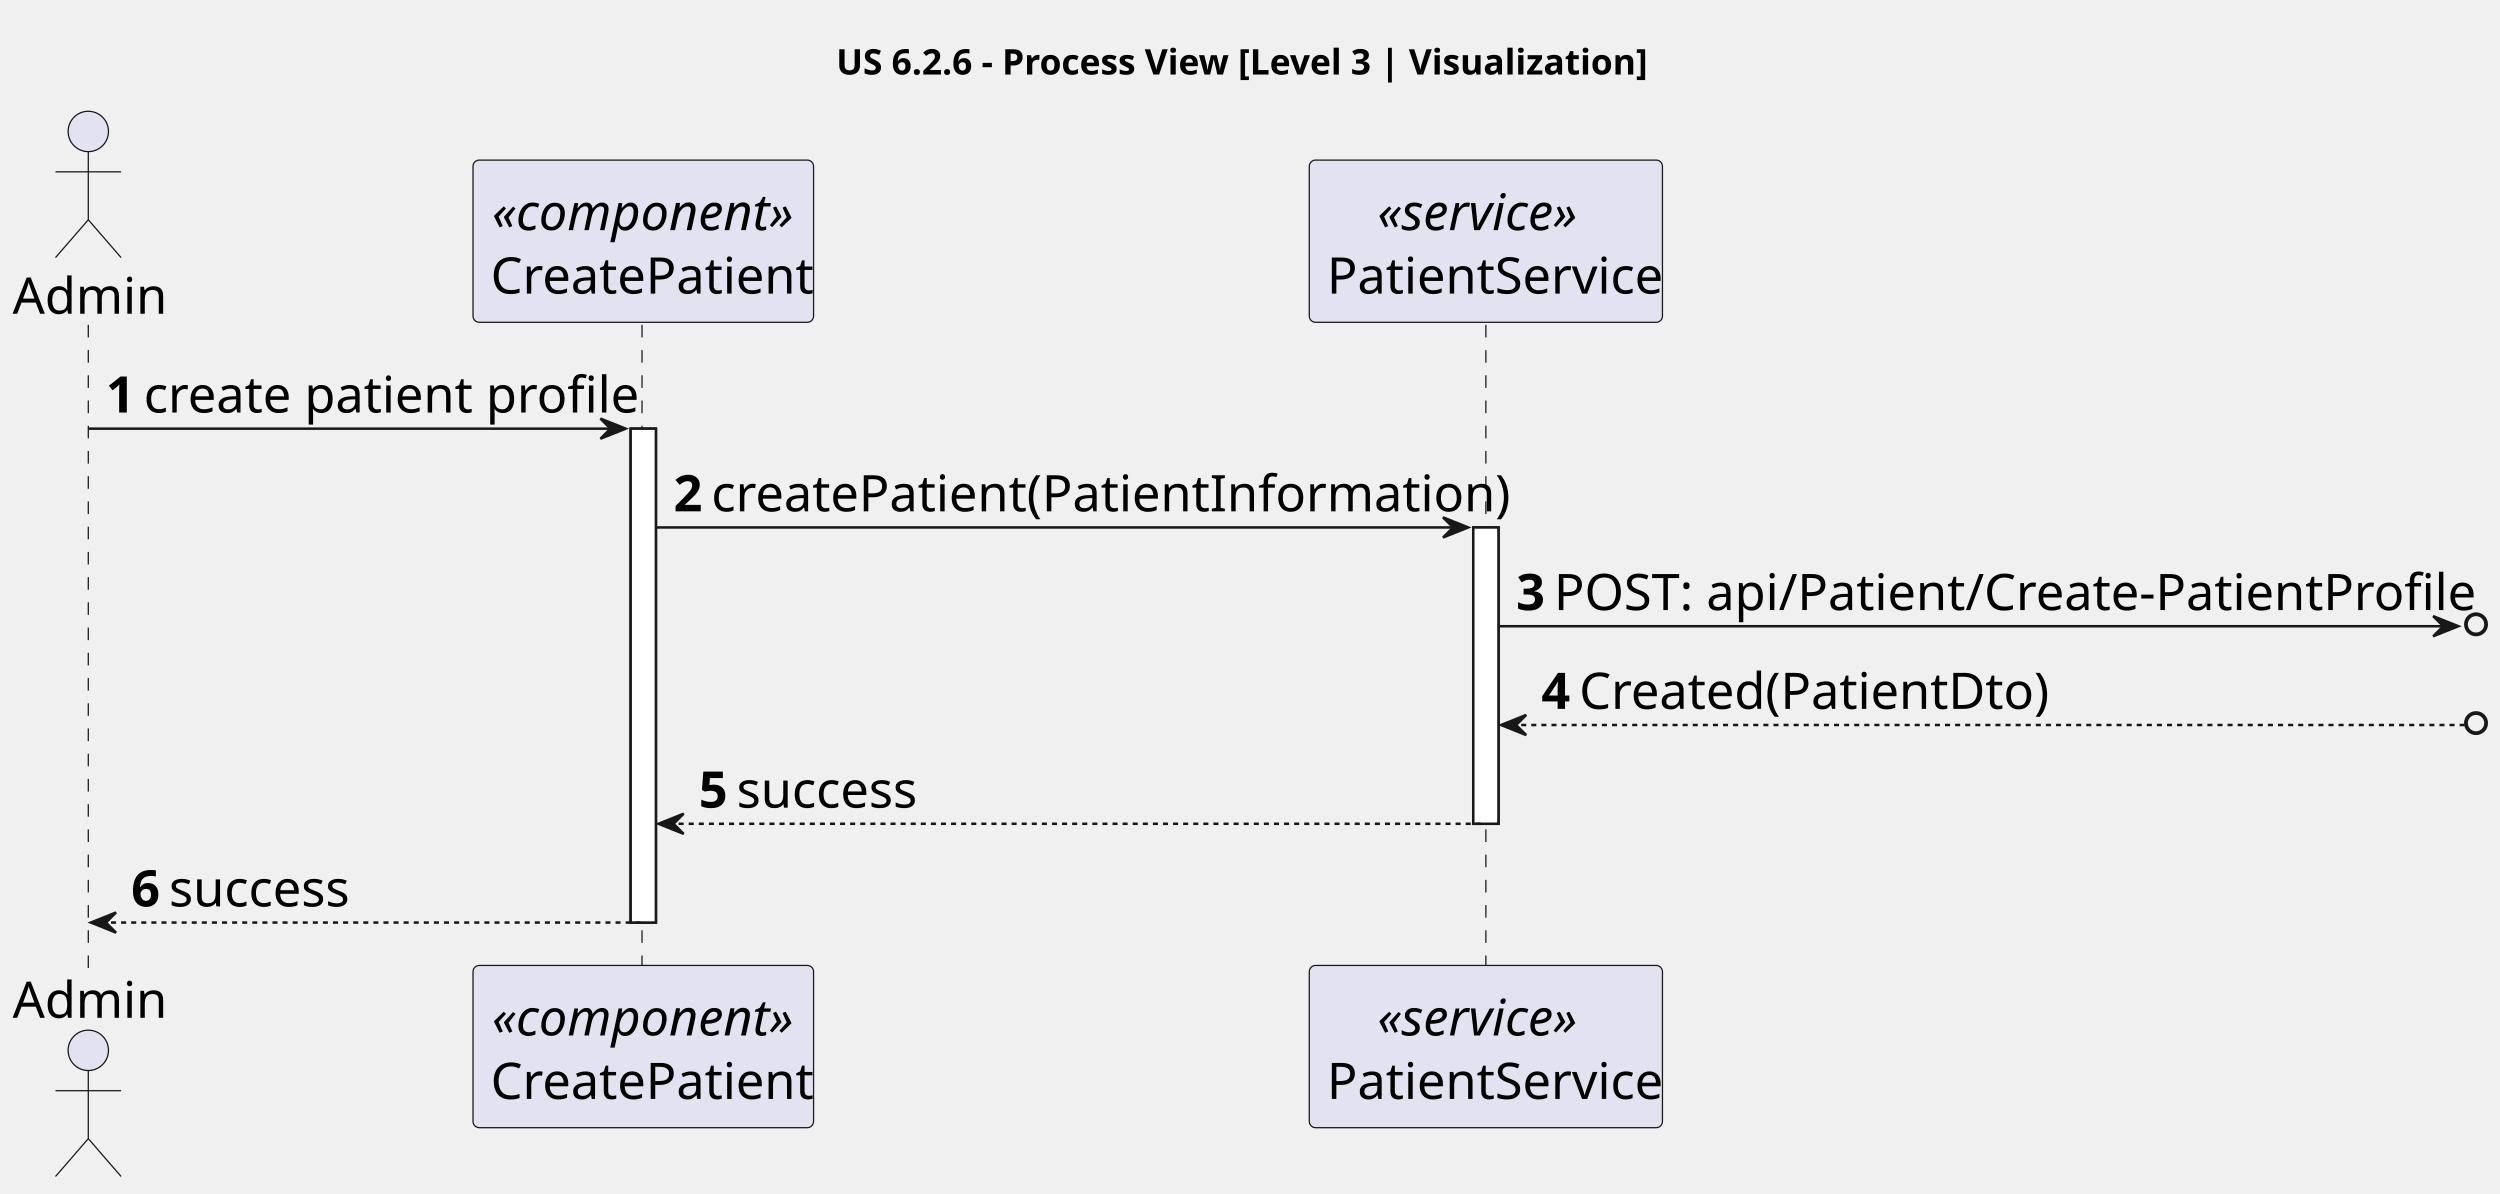
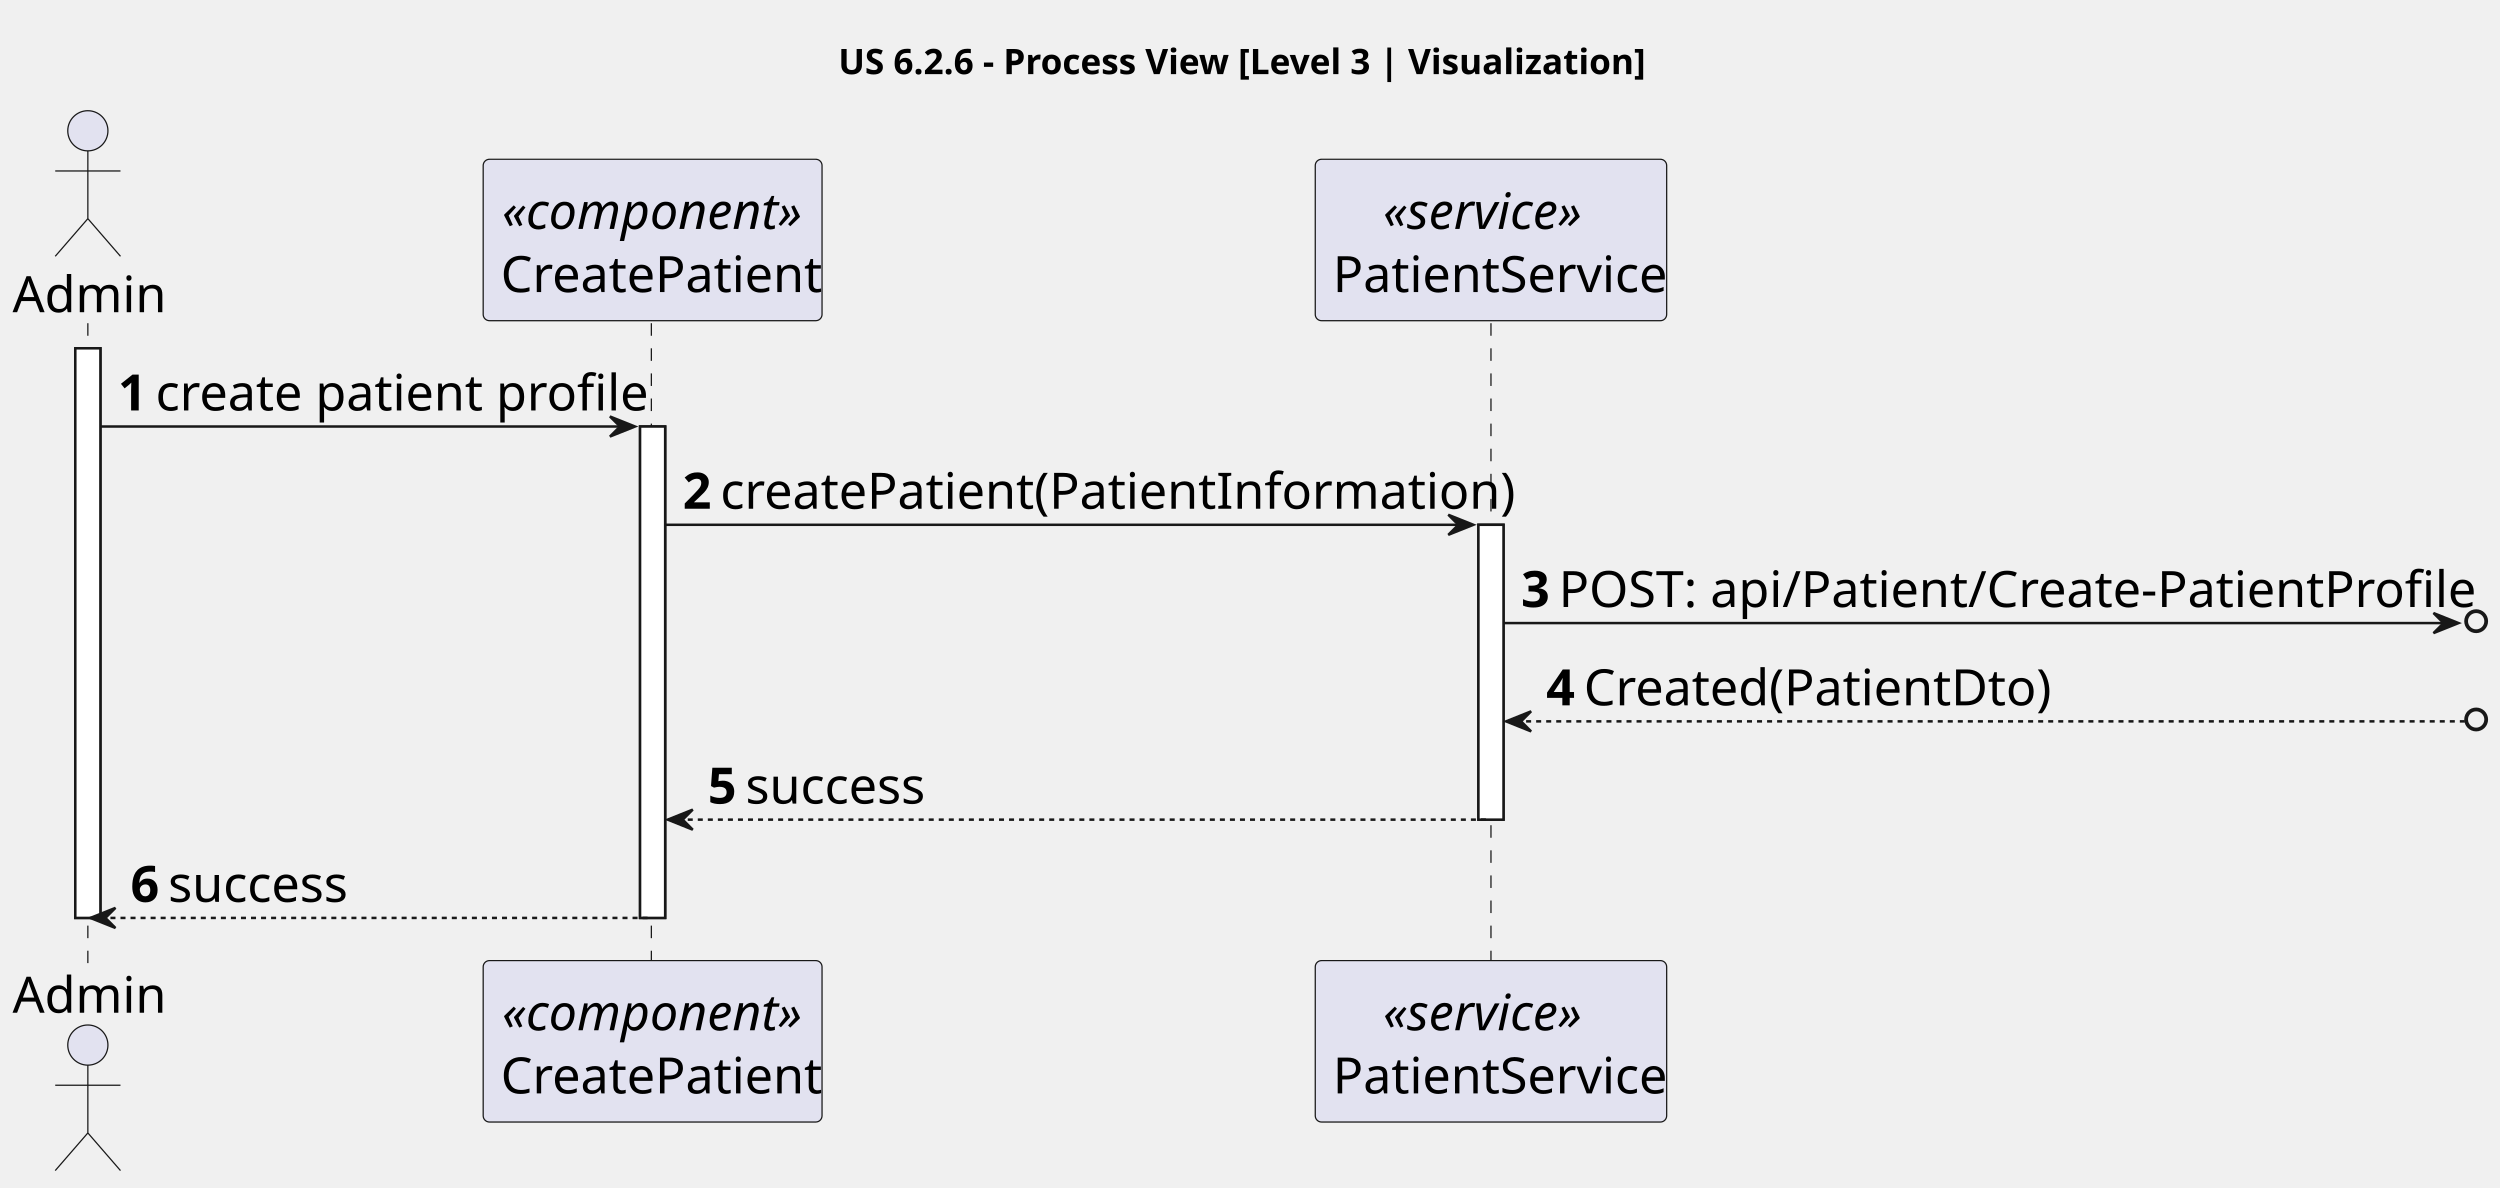
- <svg xmlns="http://www.w3.org/2000/svg" contentStyleType="text/css" height="473px" preserveAspectRatio="none" style="width:991px;height:473px;background:#FFFFFF;" version="1.1" viewBox="0 0 991 473" width="991px" zoomAndPan="magnify">
+ <svg xmlns="http://www.w3.org/2000/svg" contentStyleType="text/css" height="473px" preserveAspectRatio="none" style="width:996px;height:473px;background:#FFFFFF;" version="1.1" viewBox="0 0 996 473" width="996px" zoomAndPan="magnify">
  <defs />
  <g>
-     <text fill="#000000" font-family="sans-serif" font-size="14" font-weight="bold" lengthAdjust="spacing" textLength="326" x="331.5" y="29.533">US 6.2.6 - Process View [Level 3 | Visualization]</text>
-     <rect fill="#FFFFFF" height="195.781" style="stroke:#181818;stroke-width:1.0;" width="10" x="250" y="169.922" />
-     <rect fill="#FFFFFF" height="117.469" style="stroke:#181818;stroke-width:1.0;" width="10" x="584" y="209.078" />
+     <text fill="#000000" font-family="sans-serif" font-size="14" font-weight="bold" lengthAdjust="spacing" textLength="326" x="334" y="29.533">US 6.2.6 - Process View [Level 3 | Visualization]</text>
+     <rect fill="#FFFFFF" height="226.938" style="stroke:#181818;stroke-width:1.0;" width="10" x="30" y="138.766" />
+     <rect fill="#FFFFFF" height="195.781" style="stroke:#181818;stroke-width:1.0;" width="10" x="255" y="169.922" />
+     <rect fill="#FFFFFF" height="117.469" style="stroke:#181818;stroke-width:1.0;" width="10" x="589" y="209.078" />
    <line style="stroke:#181818;stroke-width:0.5;stroke-dasharray:5.0,5.0;" x1="35" x2="35" y1="128.766" y2="383.703" />
-     <line style="stroke:#181818;stroke-width:0.5;stroke-dasharray:5.0,5.0;" x1="254.5" x2="254.5" y1="128.766" y2="383.703" />
-     <line style="stroke:#181818;stroke-width:0.5;stroke-dasharray:5.0,5.0;" x1="589" x2="589" y1="128.766" y2="383.703" />
+     <line style="stroke:#181818;stroke-width:0.5;stroke-dasharray:5.0,5.0;" x1="259.5" x2="259.5" y1="128.766" y2="383.703" />
+     <line style="stroke:#181818;stroke-width:0.5;stroke-dasharray:5.0,5.0;" x1="594" x2="594" y1="128.766" y2="383.703" />
    <text fill="#000000" font-family="sans-serif" font-size="20" lengthAdjust="spacing" textLength="54" x="5" y="124.371">Admin</text>
    <ellipse cx="35" cy="52.109" fill="#E2E2F0" rx="8" ry="8" style="stroke:#181818;stroke-width:0.5;" />
    <path d="M35,60.109 L35,87.109 M22,68.109 L48,68.109 M35,87.109 L22,102.109 M35,87.109 L48,102.109 " fill="none" style="stroke:#181818;stroke-width:0.5;" />
    <text fill="#000000" font-family="sans-serif" font-size="20" lengthAdjust="spacing" textLength="54" x="5" y="403.465">Admin</text>
    <ellipse cx="35" cy="416.359" fill="#E2E2F0" rx="8" ry="8" style="stroke:#181818;stroke-width:0.5;" />
    <path d="M35,424.359 L35,451.359 M22,432.359 L48,432.359 M35,451.359 L22,466.359 M35,451.359 L48,466.359 " fill="none" style="stroke:#181818;stroke-width:0.5;" />
-     <rect fill="#E2E2F0" height="64.312" rx="2.5" ry="2.5" style="stroke:#181818;stroke-width:0.5;" width="135" x="187.5" y="63.453" />
-     <text fill="#000000" font-family="sans-serif" font-size="20" font-style="italic" lengthAdjust="spacing" textLength="120" x="195" y="91.215">«component»</text>
-     <text fill="#000000" font-family="sans-serif" font-size="20" lengthAdjust="spacing" textLength="121" x="194.5" y="116.371">CreatePatient</text>
-     <rect fill="#E2E2F0" height="64.312" rx="2.5" ry="2.5" style="stroke:#181818;stroke-width:0.5;" width="135" x="187.5" y="382.703" />
-     <text fill="#000000" font-family="sans-serif" font-size="20" font-style="italic" lengthAdjust="spacing" textLength="120" x="195" y="410.465">«component»</text>
-     <text fill="#000000" font-family="sans-serif" font-size="20" lengthAdjust="spacing" textLength="121" x="194.5" y="435.621">CreatePatient</text>
-     <rect fill="#E2E2F0" height="64.312" rx="2.5" ry="2.5" style="stroke:#181818;stroke-width:0.5;" width="140" x="519" y="63.453" />
-     <text fill="#000000" font-family="sans-serif" font-size="20" font-style="italic" lengthAdjust="spacing" textLength="86" x="546" y="91.215">«service»</text>
-     <text fill="#000000" font-family="sans-serif" font-size="20" lengthAdjust="spacing" textLength="126" x="526" y="116.371">PatientService</text>
-     <rect fill="#E2E2F0" height="64.312" rx="2.5" ry="2.5" style="stroke:#181818;stroke-width:0.5;" width="140" x="519" y="382.703" />
-     <text fill="#000000" font-family="sans-serif" font-size="20" font-style="italic" lengthAdjust="spacing" textLength="86" x="546" y="410.465">«service»</text>
-     <text fill="#000000" font-family="sans-serif" font-size="20" lengthAdjust="spacing" textLength="126" x="526" y="435.621">PatientService</text>
-     <rect fill="#FFFFFF" height="195.781" style="stroke:#181818;stroke-width:1.0;" width="10" x="250" y="169.922" />
-     <rect fill="#FFFFFF" height="117.469" style="stroke:#181818;stroke-width:1.0;" width="10" x="584" y="209.078" />
-     <polygon fill="#181818" points="238,165.922,248,169.922,238,173.922,242,169.922" style="stroke:#181818;stroke-width:1.0;" />
-     <line style="stroke:#181818;stroke-width:1.0;" x1="35" x2="244" y1="169.922" y2="169.922" />
-     <text fill="#000000" font-family="sans-serif" font-size="20" font-weight="bold" lengthAdjust="spacing" textLength="11" x="42" y="163.527">1</text>
-     <text fill="#000000" font-family="sans-serif" font-size="20" lengthAdjust="spacing" textLength="181" x="57" y="163.527">create patient profile</text>
-     <polygon fill="#181818" points="572,205.078,582,209.078,572,213.078,576,209.078" style="stroke:#181818;stroke-width:1.0;" />
-     <line style="stroke:#181818;stroke-width:1.0;" x1="260" x2="578" y1="209.078" y2="209.078" />
-     <text fill="#000000" font-family="sans-serif" font-size="20" font-weight="bold" lengthAdjust="spacing" textLength="11" x="267" y="202.684">2</text>
-     <text fill="#000000" font-family="sans-serif" font-size="20" lengthAdjust="spacing" textLength="290" x="282" y="202.684">createPatient(PatientInformation)</text>
-     <ellipse cx="981.5" cy="247.484" fill="none" rx="4" ry="4" style="stroke:#181818;stroke-width:1.5;" />
-     <polygon fill="#181818" points="964.5,244.234,974.5,248.234,964.5,252.234,968.5,248.234" style="stroke:#181818;stroke-width:1.0;" />
-     <line style="stroke:#181818;stroke-width:1.0;" x1="594" x2="970.5" y1="248.234" y2="248.234" />
-     <text fill="#000000" font-family="sans-serif" font-size="20" font-weight="bold" lengthAdjust="spacing" textLength="11" x="601" y="241.84">3</text>
-     <text fill="#000000" font-family="sans-serif" font-size="20" lengthAdjust="spacing" textLength="349" x="616" y="241.84">POST: api/Patient/Create-PatientProfile</text>
-     <polygon fill="#181818" points="605,283.391,595,287.391,605,291.391,601,287.391" style="stroke:#181818;stroke-width:1.0;" />
-     <ellipse cx="981.5" cy="286.641" fill="none" rx="4" ry="4" style="stroke:#181818;stroke-width:1.5;" />
-     <line style="stroke:#181818;stroke-width:1.0;stroke-dasharray:2.0,2.0;" x1="599" x2="977" y1="287.391" y2="287.391" />
-     <text fill="#000000" font-family="sans-serif" font-size="20" font-weight="bold" lengthAdjust="spacing" textLength="11" x="611" y="280.996">4</text>
-     <text fill="#000000" font-family="sans-serif" font-size="20" lengthAdjust="spacing" textLength="177" x="626" y="280.996">Created(PatientDto)</text>
-     <polygon fill="#181818" points="271,322.547,261,326.547,271,330.547,267,326.547" style="stroke:#181818;stroke-width:1.0;" />
-     <line style="stroke:#181818;stroke-width:1.0;stroke-dasharray:2.0,2.0;" x1="265" x2="588" y1="326.547" y2="326.547" />
-     <text fill="#000000" font-family="sans-serif" font-size="20" font-weight="bold" lengthAdjust="spacing" textLength="11" x="277" y="320.152">5</text>
-     <text fill="#000000" font-family="sans-serif" font-size="20" lengthAdjust="spacing" textLength="71" x="292" y="320.152">success</text>
+     <rect fill="#E2E2F0" height="64.312" rx="2.5" ry="2.5" style="stroke:#181818;stroke-width:0.5;" width="135" x="192.5" y="63.453" />
+     <text fill="#000000" font-family="sans-serif" font-size="20" font-style="italic" lengthAdjust="spacing" textLength="120" x="200" y="91.215">«component»</text>
+     <text fill="#000000" font-family="sans-serif" font-size="20" lengthAdjust="spacing" textLength="121" x="199.5" y="116.371">CreatePatient</text>
+     <rect fill="#E2E2F0" height="64.312" rx="2.5" ry="2.5" style="stroke:#181818;stroke-width:0.5;" width="135" x="192.5" y="382.703" />
+     <text fill="#000000" font-family="sans-serif" font-size="20" font-style="italic" lengthAdjust="spacing" textLength="120" x="200" y="410.465">«component»</text>
+     <text fill="#000000" font-family="sans-serif" font-size="20" lengthAdjust="spacing" textLength="121" x="199.5" y="435.621">CreatePatient</text>
+     <rect fill="#E2E2F0" height="64.312" rx="2.5" ry="2.5" style="stroke:#181818;stroke-width:0.5;" width="140" x="524" y="63.453" />
+     <text fill="#000000" font-family="sans-serif" font-size="20" font-style="italic" lengthAdjust="spacing" textLength="86" x="551" y="91.215">«service»</text>
+     <text fill="#000000" font-family="sans-serif" font-size="20" lengthAdjust="spacing" textLength="126" x="531" y="116.371">PatientService</text>
+     <rect fill="#E2E2F0" height="64.312" rx="2.5" ry="2.5" style="stroke:#181818;stroke-width:0.5;" width="140" x="524" y="382.703" />
+     <text fill="#000000" font-family="sans-serif" font-size="20" font-style="italic" lengthAdjust="spacing" textLength="86" x="551" y="410.465">«service»</text>
+     <text fill="#000000" font-family="sans-serif" font-size="20" lengthAdjust="spacing" textLength="126" x="531" y="435.621">PatientService</text>
+     <rect fill="#FFFFFF" height="226.938" style="stroke:#181818;stroke-width:1.0;" width="10" x="30" y="138.766" />
+     <rect fill="#FFFFFF" height="195.781" style="stroke:#181818;stroke-width:1.0;" width="10" x="255" y="169.922" />
+     <rect fill="#FFFFFF" height="117.469" style="stroke:#181818;stroke-width:1.0;" width="10" x="589" y="209.078" />
+     <polygon fill="#181818" points="243,165.922,253,169.922,243,173.922,247,169.922" style="stroke:#181818;stroke-width:1.0;" />
+     <line style="stroke:#181818;stroke-width:1.0;" x1="40" x2="249" y1="169.922" y2="169.922" />
+     <text fill="#000000" font-family="sans-serif" font-size="20" font-weight="bold" lengthAdjust="spacing" textLength="11" x="47" y="163.527">1</text>
+     <text fill="#000000" font-family="sans-serif" font-size="20" lengthAdjust="spacing" textLength="181" x="62" y="163.527">create patient profile</text>
+     <polygon fill="#181818" points="577,205.078,587,209.078,577,213.078,581,209.078" style="stroke:#181818;stroke-width:1.0;" />
+     <line style="stroke:#181818;stroke-width:1.0;" x1="265" x2="583" y1="209.078" y2="209.078" />
+     <text fill="#000000" font-family="sans-serif" font-size="20" font-weight="bold" lengthAdjust="spacing" textLength="11" x="272" y="202.684">2</text>
+     <text fill="#000000" font-family="sans-serif" font-size="20" lengthAdjust="spacing" textLength="290" x="287" y="202.684">createPatient(PatientInformation)</text>
+     <ellipse cx="986.5" cy="247.484" fill="none" rx="4" ry="4" style="stroke:#181818;stroke-width:1.5;" />
+     <polygon fill="#181818" points="969.5,244.234,979.5,248.234,969.5,252.234,973.5,248.234" style="stroke:#181818;stroke-width:1.0;" />
+     <line style="stroke:#181818;stroke-width:1.0;" x1="599" x2="975.5" y1="248.234" y2="248.234" />
+     <text fill="#000000" font-family="sans-serif" font-size="20" font-weight="bold" lengthAdjust="spacing" textLength="11" x="606" y="241.84">3</text>
+     <text fill="#000000" font-family="sans-serif" font-size="20" lengthAdjust="spacing" textLength="349" x="621" y="241.84">POST: api/Patient/Create-PatientProfile</text>
+     <polygon fill="#181818" points="610,283.391,600,287.391,610,291.391,606,287.391" style="stroke:#181818;stroke-width:1.0;" />
+     <ellipse cx="986.5" cy="286.641" fill="none" rx="4" ry="4" style="stroke:#181818;stroke-width:1.5;" />
+     <line style="stroke:#181818;stroke-width:1.0;stroke-dasharray:2.0,2.0;" x1="604" x2="982" y1="287.391" y2="287.391" />
+     <text fill="#000000" font-family="sans-serif" font-size="20" font-weight="bold" lengthAdjust="spacing" textLength="11" x="616" y="280.996">4</text>
+     <text fill="#000000" font-family="sans-serif" font-size="20" lengthAdjust="spacing" textLength="177" x="631" y="280.996">Created(PatientDto)</text>
+     <polygon fill="#181818" points="276,322.547,266,326.547,276,330.547,272,326.547" style="stroke:#181818;stroke-width:1.0;" />
+     <line style="stroke:#181818;stroke-width:1.0;stroke-dasharray:2.0,2.0;" x1="270" x2="593" y1="326.547" y2="326.547" />
+     <text fill="#000000" font-family="sans-serif" font-size="20" font-weight="bold" lengthAdjust="spacing" textLength="11" x="282" y="320.152">5</text>
+     <text fill="#000000" font-family="sans-serif" font-size="20" lengthAdjust="spacing" textLength="71" x="297" y="320.152">success</text>
    <polygon fill="#181818" points="46,361.703,36,365.703,46,369.703,42,365.703" style="stroke:#181818;stroke-width:1.0;" />
-     <line style="stroke:#181818;stroke-width:1.0;stroke-dasharray:2.0,2.0;" x1="40" x2="254" y1="365.703" y2="365.703" />
+     <line style="stroke:#181818;stroke-width:1.0;stroke-dasharray:2.0,2.0;" x1="40" x2="259" y1="365.703" y2="365.703" />
    <text fill="#000000" font-family="sans-serif" font-size="20" font-weight="bold" lengthAdjust="spacing" textLength="11" x="52" y="359.309">6</text>
    <text fill="#000000" font-family="sans-serif" font-size="20" lengthAdjust="spacing" textLength="71" x="67" y="359.309">success</text>
  </g>
</svg>
